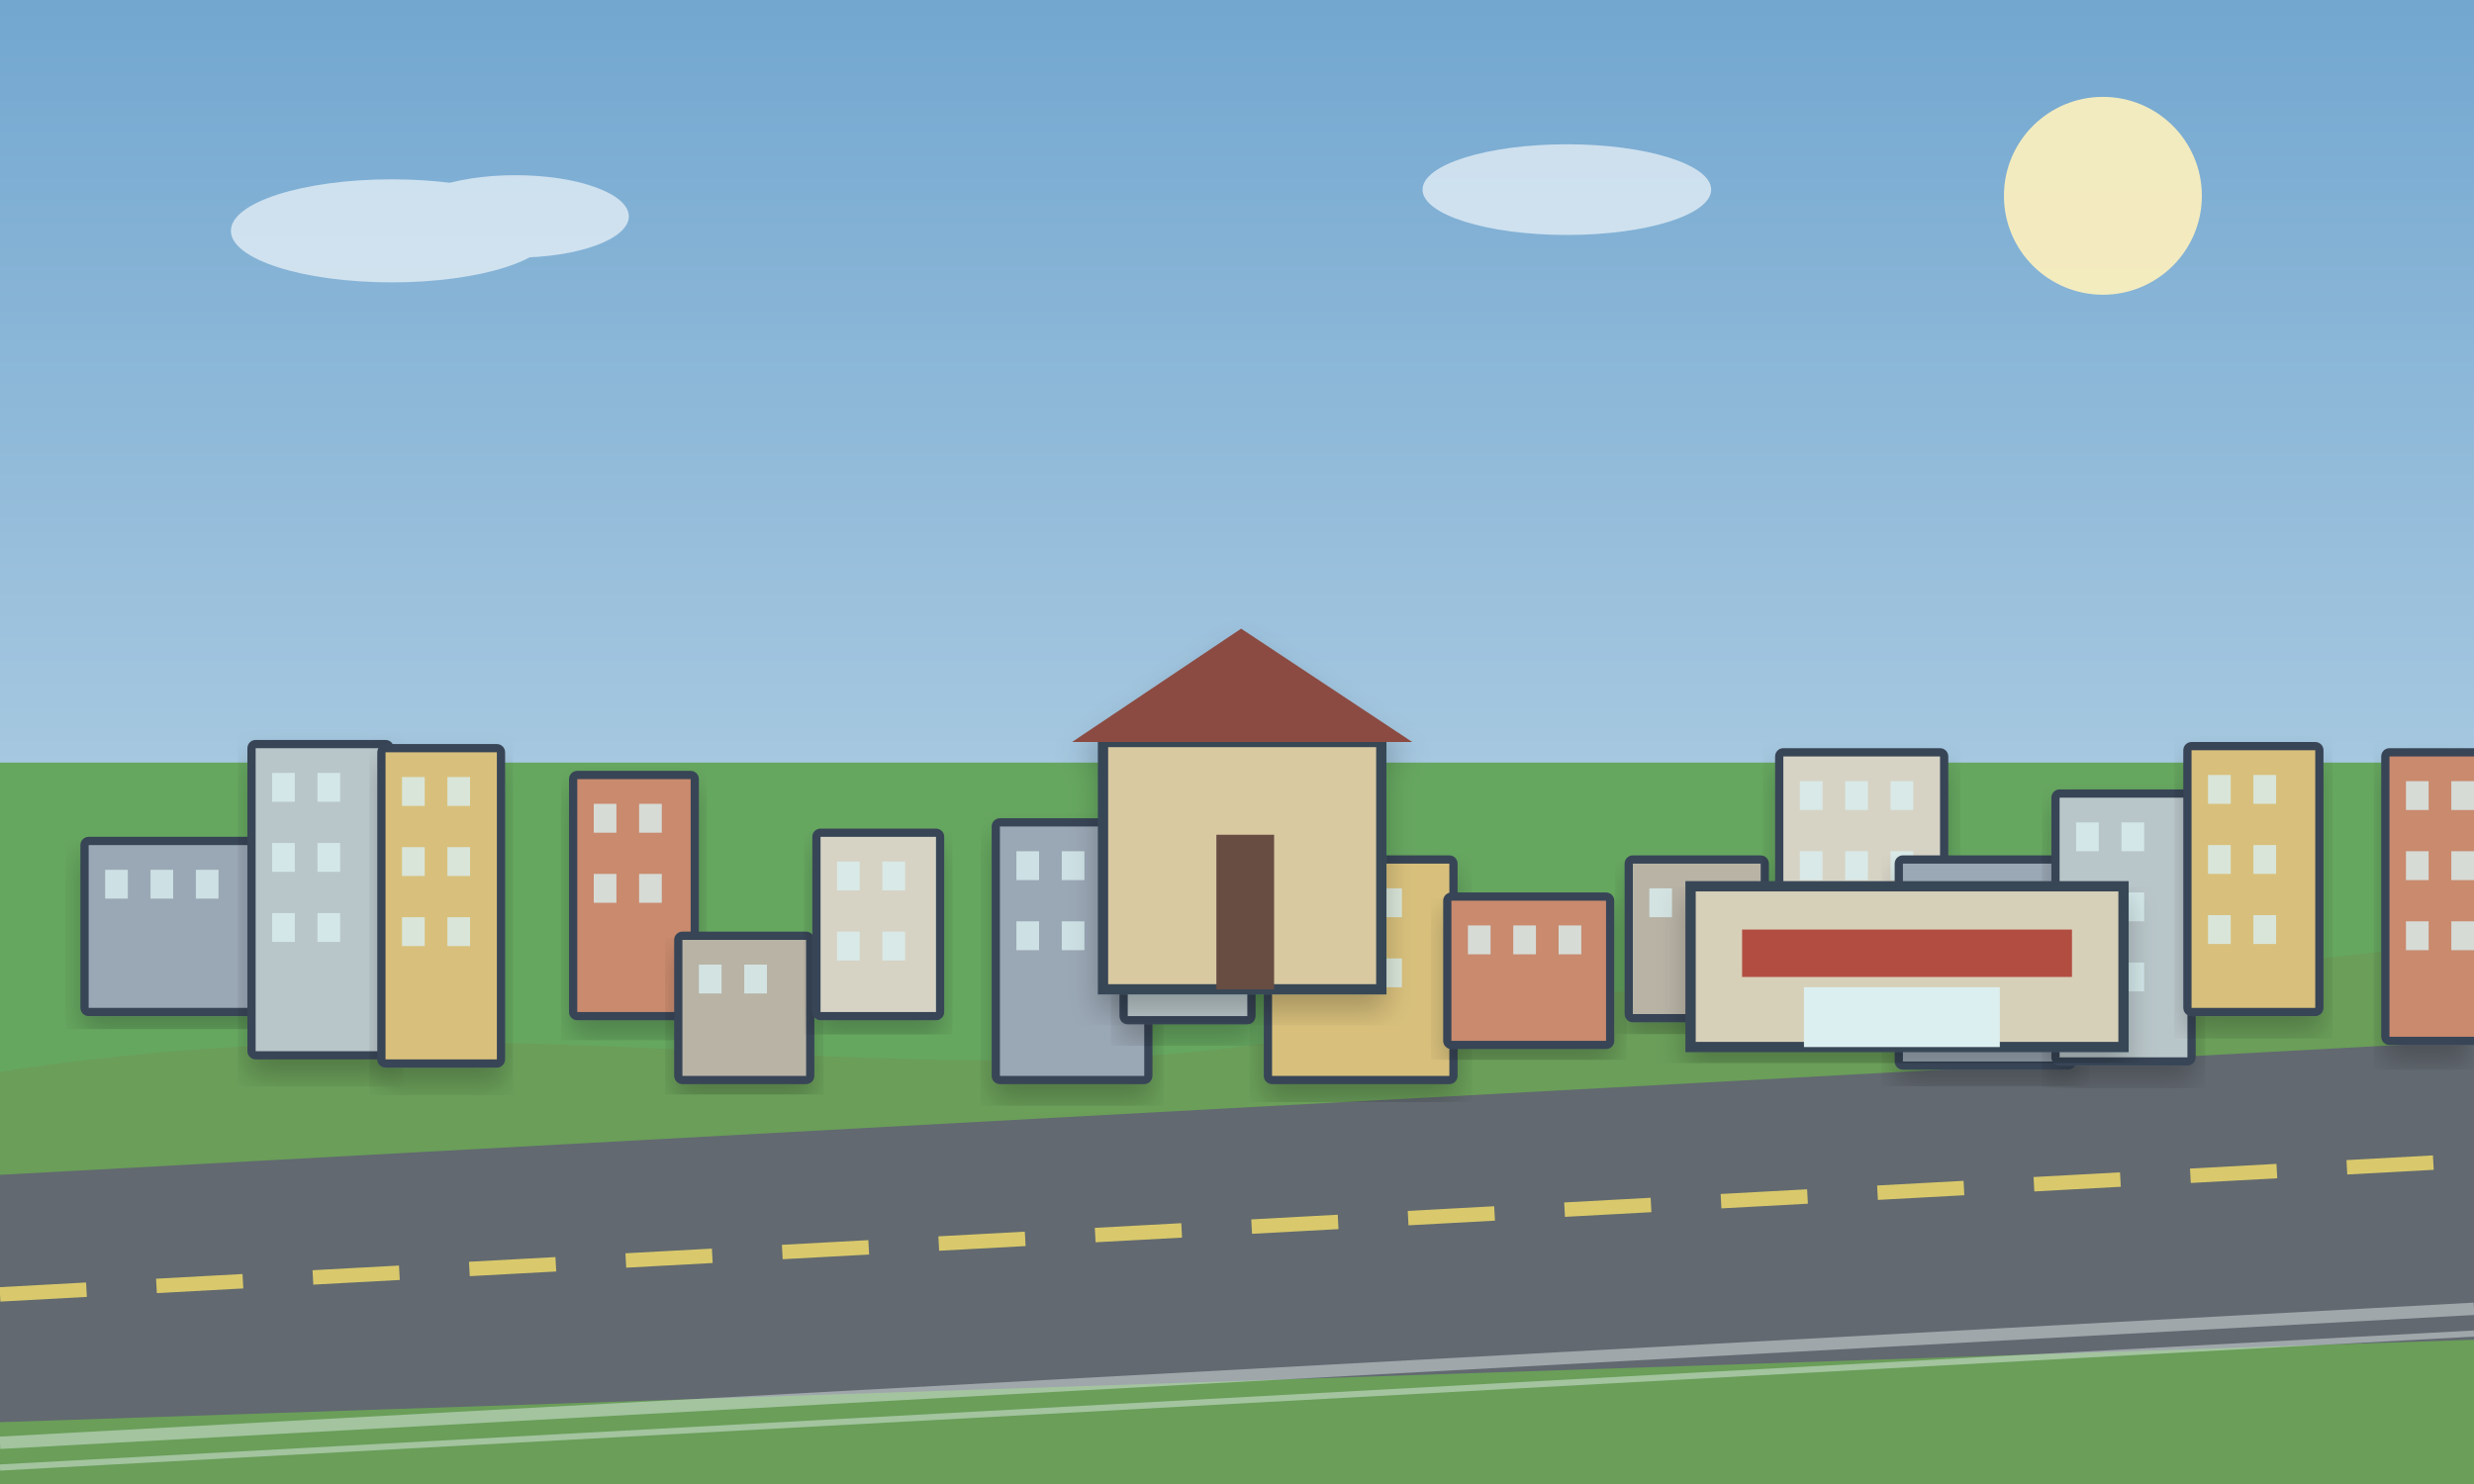
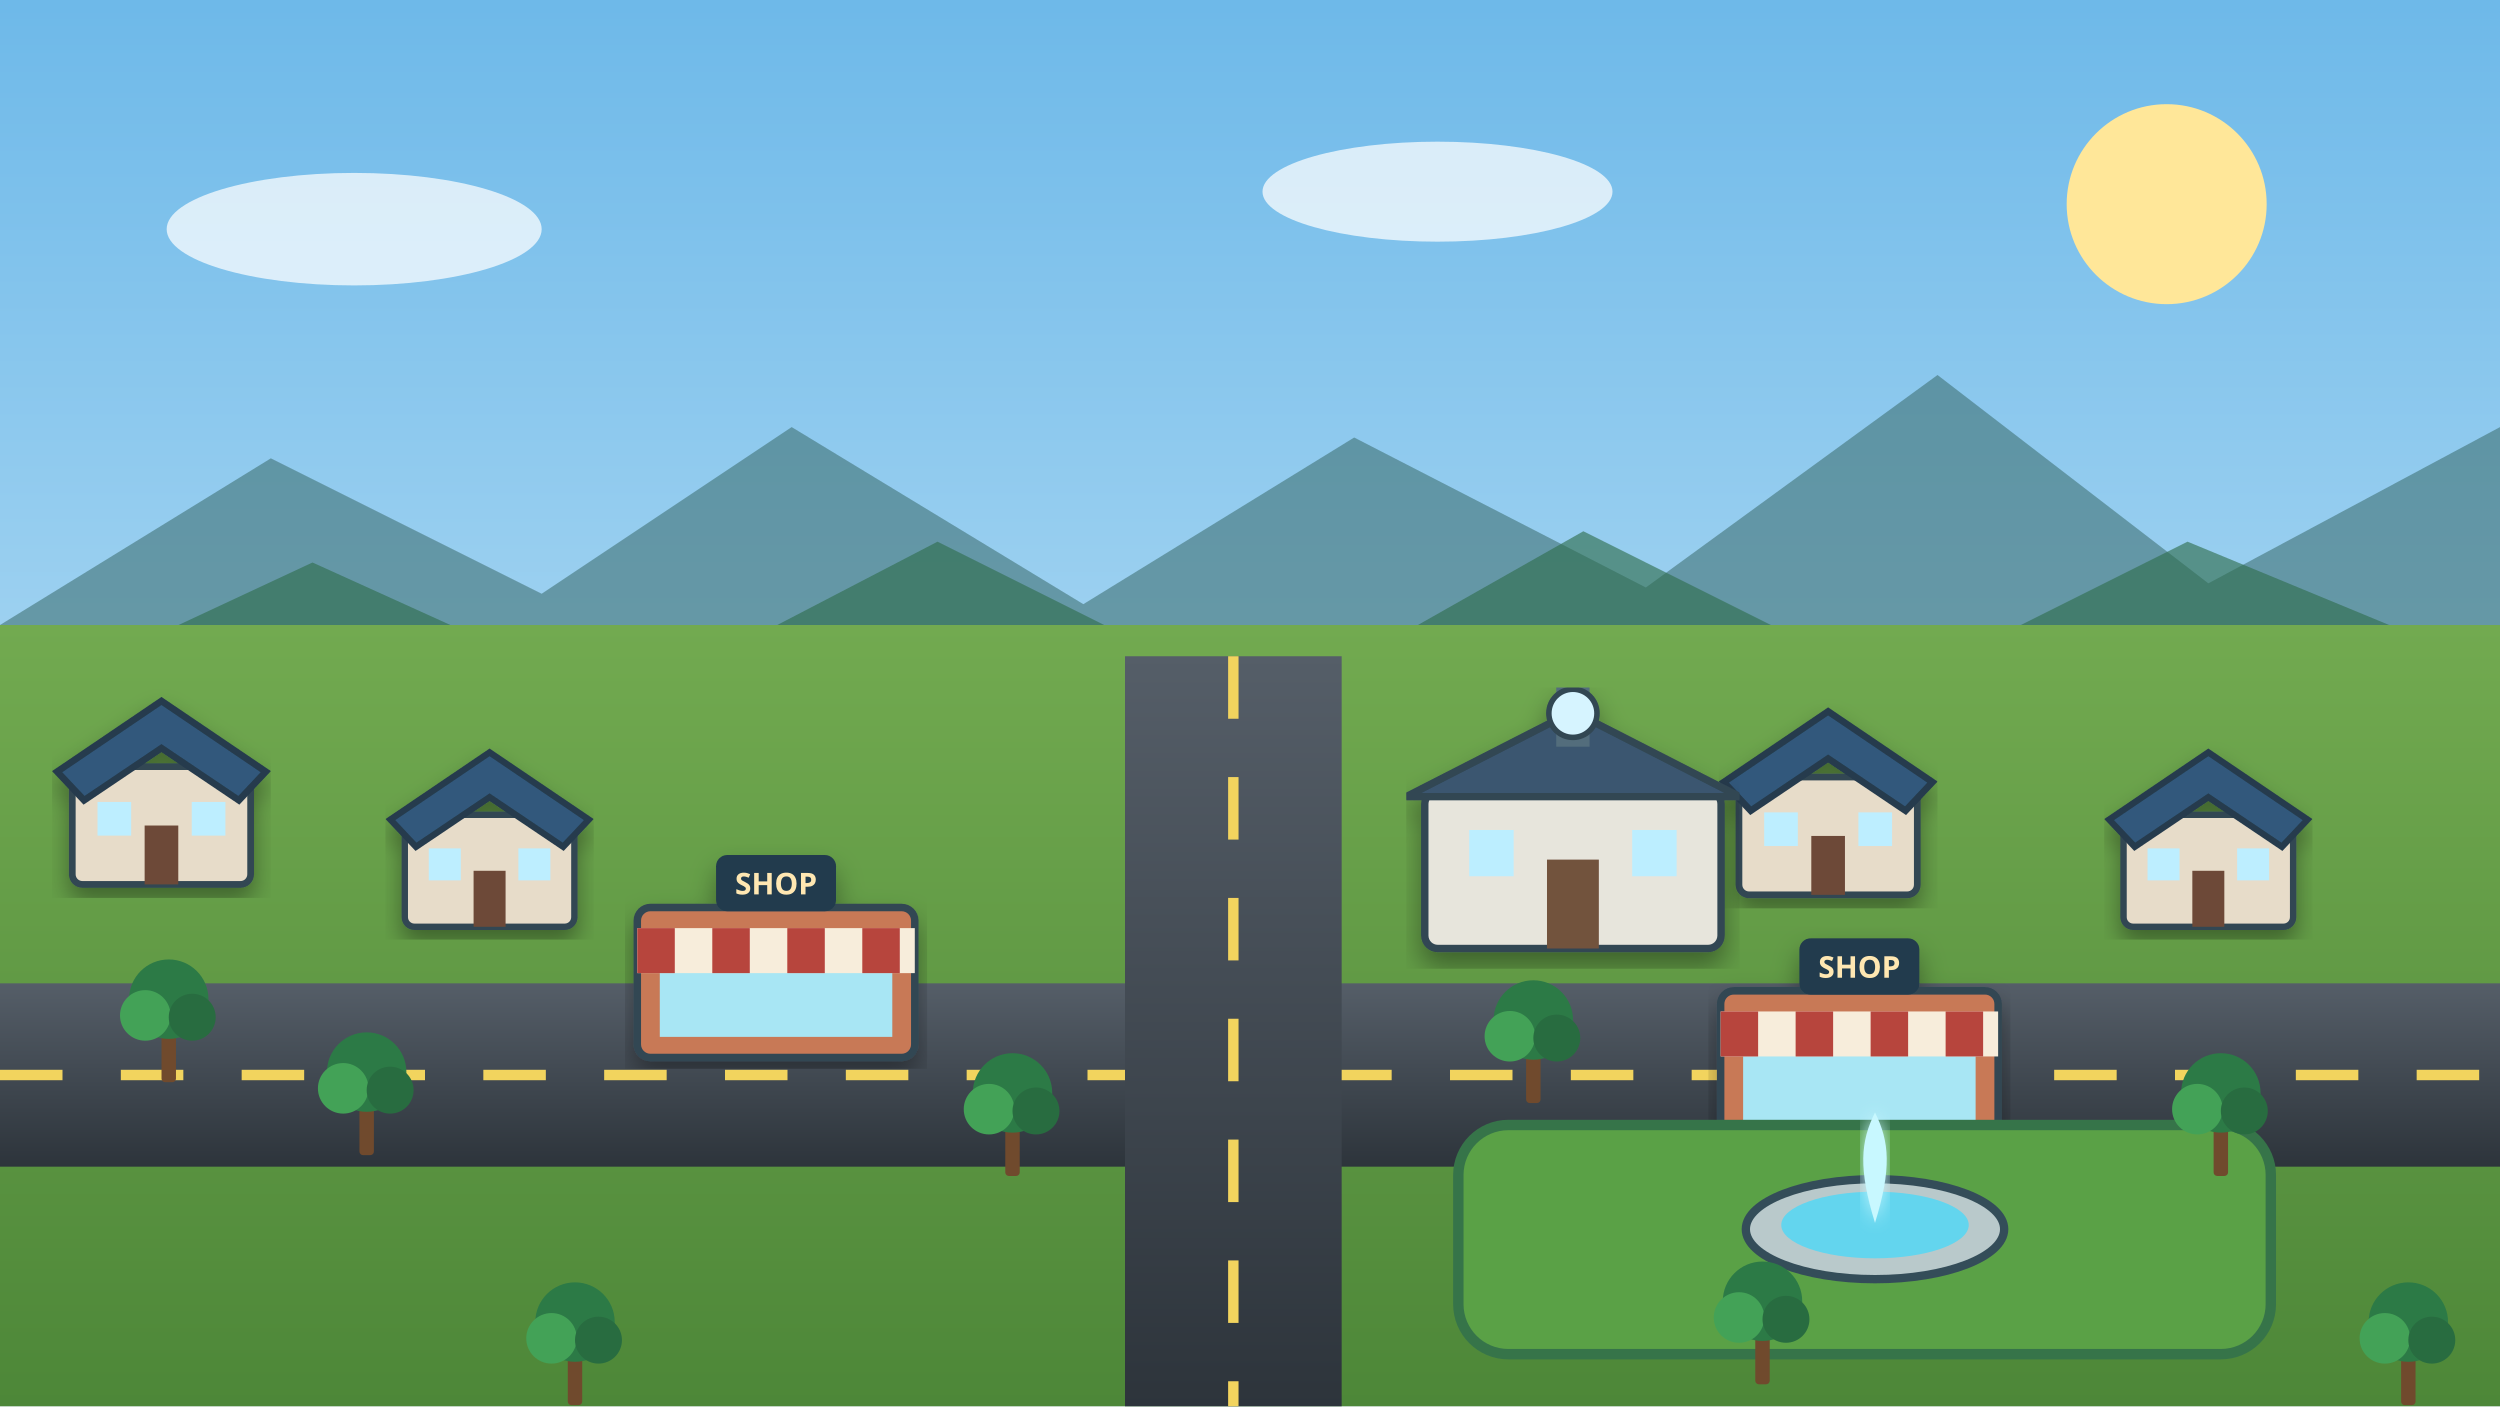
- <svg xmlns="http://www.w3.org/2000/svg" viewBox="0 0 1200 720" role="img" aria-label="Stadtentwicklung Stufe 4">
+ <svg xmlns="http://www.w3.org/2000/svg" viewBox="0 0 1200 675" role="img" aria-label="Kleinstadt">
  <defs>
-     <linearGradient id="sky" x1="0" y1="0" x2="0" y2="1">
-       <stop offset="0" stop-color="#73a7d0" />
-       <stop offset="1" stop-color="#d6e7ef" />
+     <linearGradient id="sky" x2="0" y2="1">
+       <stop stop-color="#6eb9e9" />
+       <stop offset="1" stop-color="#d6eef9" />
    </linearGradient>
-     <linearGradient id="glass" x1="0" y1="0" x2="1" y2="1">
-       <stop stop-color="#9fd5dc" />
-       <stop offset=".55" stop-color="#4f7f96" />
-       <stop offset="1" stop-color="#d4eef2" />
+     <linearGradient id="ground" x2="0" y2="1">
+       <stop stop-color="#72aa50" />
+       <stop offset="1" stop-color="#4d8738" />
    </linearGradient>
-     <filter id="shadow">
-       <feDropShadow dx="0" dy="8" stdDeviation="7" flood-opacity=".23" />
+     <linearGradient id="road" x2="0" y2="1">
+       <stop stop-color="#555e68" />
+       <stop offset="1" stop-color="#2d343b" />
+     </linearGradient>
+     <linearGradient id="glass" x2="1" y2="1">
+       <stop stop-color="#9be1f4" />
+       <stop offset=".5" stop-color="#4a849e" />
+       <stop offset="1" stop-color="#d9f6ff" />
+     </linearGradient>
+     <filter id="s" x="-40%" y="-40%" width="180%" height="200%">
+       <feDropShadow dx="0" dy="8" stdDeviation="7" flood-color="#02070b" flood-opacity=".36" />
    </filter>
+     <filter id="g">
+       <feGaussianBlur stdDeviation="4" result="b" />
+       <feMerge>
+         <feMergeNode in="b" />
+         <feMergeNode in="SourceGraphic" />
+       </feMerge>
+     </filter>
+     <symbol id="house" viewBox="0 0 130 125">
+       <g filter="url(#s)">
+         <rect x="12" y="47" width="106" height="70" rx="6" fill="#e7dcc9" stroke="#314653" stroke-width="4" />
+         <path d="M3 50 65 8l62 42-16 17-46-31-46 31Z" fill="#31597c" stroke="#263b4d" stroke-width="4" />
+         <rect x="27" y="68" width="20" height="20" fill="#bdeeff" />
+         <rect x="83" y="68" width="20" height="20" fill="#bdeeff" />
+         <rect x="55" y="82" width="20" height="35" fill="#6d4a38" />
+       </g>
+     </symbol>
+     <symbol id="shop" viewBox="0 0 160 120">
+       <g filter="url(#s)">
+         <rect x="6" y="34" width="148" height="80" rx="7" fill="#c87957" stroke="#314653" stroke-width="4" />
+         <rect x="18" y="65" width="124" height="38" fill="#a8e6f4" />
+         <path d="M6 45h148v24H6Z" fill="#f7eddb" />
+         <path d="M6 45h20v24H6m40-24h20v24H46m40-24h20v24H86m40-24h20v24h-20Z" fill="#b7443d" />
+         <rect x="48" y="6" width="64" height="30" rx="6" fill="#203b4d" />
+         <text x="80" y="27" text-anchor="middle" font-size="16" font-family="sans-serif" font-weight="700" fill="#ffe7b2">SHOP</text>
+       </g>
+     </symbol>
+     <symbol id="civic" viewBox="0 0 180 150">
+       <g filter="url(#s)">
+         <rect x="10" y="55" width="160" height="85" rx="7" fill="#e7e5dc" stroke="#314653" stroke-width="4" />
+         <path d="M0 58 90 12l90 46Z" fill="#3b5770" stroke="#314653" stroke-width="4" />
+         <rect x="34" y="76" width="24" height="25" fill="#bceeff" />
+         <rect x="122" y="76" width="24" height="25" fill="#bceeff" />
+         <rect x="76" y="92" width="28" height="48" fill="#72533e" />
+         <rect x="81" y="-2" width="18" height="33" fill="#536d7b" />
+         <circle cx="90" cy="13" r="13" fill="#d6f4ff" stroke="#314653" stroke-width="3" />
+       </g>
+     </symbol>
+     <symbol id="tree" viewBox="0 0 60 80">
+       <rect x="26" y="46" width="8" height="28" rx="2" fill="#704a2d" />
+       <circle cx="30" cy="28" r="22" fill="#2c7a46" />
+       <circle cx="17" cy="37" r="14" fill="#43a257" />
+       <circle cx="43" cy="38" r="13" fill="#286c40" />
+     </symbol>
  </defs>
-   <rect width="1200" height="720" fill="url(#sky)" />
-   <circle cx="1020" cy="95" r="48" fill="#fff2bd" opacity=".9" />
-   <g fill="#fff" opacity=".62">
-     <ellipse cx="190" cy="112" rx="78" ry="25" />
-     <ellipse cx="250" cy="105" rx="55" ry="20" />
-     <ellipse cx="760" cy="92" rx="70" ry="22" />
+   <rect width="1200" height="675" fill="url(#sky)" />
+   <circle cx="1040" cy="98" r="48" fill="#ffe799" />
+   <g fill="#fff" opacity=".72">
+     <ellipse cx="170" cy="110" rx="90" ry="27" />
+     <ellipse cx="690" cy="92" rx="84" ry="24" />
  </g>
-   <rect y="370" width="1200" height="350" fill="#66a760" />
-   <path d="M0 520 C260 480 450 540 650 500 C850 460 1030 485 1200 455 L1200 720 0 720Z" fill="#70904f" opacity=".38" />
-   <path d="M0 570 L1200 505 L1200 650 L0 690Z" fill="#626970" />
-   <path d="M0 628 L1200 563" stroke="#e6d46b" stroke-width="7" stroke-dasharray="42 34" opacity=".9" />
-   <g filter="url(#shadow)">
-     <rect x="41" y="408" width="94" height="83" rx="2" fill="#9aa7b4" stroke="#384557" stroke-width="4" />
-     <rect x="51" y="422" width="11" height="14" fill="#d9eff0" opacity=".8" />
-     <rect x="73" y="422" width="11" height="14" fill="#d9eff0" opacity=".8" />
-     <rect x="95" y="422" width="11" height="14" fill="#d9eff0" opacity=".8" />
-   </g>
-   <g filter="url(#shadow)">
-     <rect x="122" y="361" width="67" height="151" rx="2" fill="#b9c6c9" stroke="#384557" stroke-width="4" />
-     <rect x="132" y="375" width="11" height="14" fill="#d9eff0" opacity=".8" />
-     <rect x="154" y="375" width="11" height="14" fill="#d9eff0" opacity=".8" />
-     <rect x="132" y="409" width="11" height="14" fill="#d9eff0" opacity=".8" />
-     <rect x="154" y="409" width="11" height="14" fill="#d9eff0" opacity=".8" />
-     <rect x="132" y="443" width="11" height="14" fill="#d9eff0" opacity=".8" />
-     <rect x="154" y="443" width="11" height="14" fill="#d9eff0" opacity=".8" />
-   </g>
-   <g filter="url(#shadow)">
-     <rect x="185" y="363" width="58" height="153" rx="2" fill="#d8c07b" stroke="#384557" stroke-width="4" />
-     <rect x="195" y="377" width="11" height="14" fill="#d9eff0" opacity=".8" />
-     <rect x="217" y="377" width="11" height="14" fill="#d9eff0" opacity=".8" />
-     <rect x="195" y="411" width="11" height="14" fill="#d9eff0" opacity=".8" />
-     <rect x="217" y="411" width="11" height="14" fill="#d9eff0" opacity=".8" />
-     <rect x="195" y="445" width="11" height="14" fill="#d9eff0" opacity=".8" />
-     <rect x="217" y="445" width="11" height="14" fill="#d9eff0" opacity=".8" />
-   </g>
-   <g filter="url(#shadow)">
-     <rect x="278" y="376" width="59" height="117" rx="2" fill="#c98a6e" stroke="#384557" stroke-width="4" />
-     <rect x="288" y="390" width="11" height="14" fill="#d9eff0" opacity=".8" />
-     <rect x="310" y="390" width="11" height="14" fill="#d9eff0" opacity=".8" />
-     <rect x="288" y="424" width="11" height="14" fill="#d9eff0" opacity=".8" />
-     <rect x="310" y="424" width="11" height="14" fill="#d9eff0" opacity=".8" />
-   </g>
-   <g filter="url(#shadow)">
-     <rect x="329" y="454" width="64" height="70" rx="2" fill="#b8b3a5" stroke="#384557" stroke-width="4" />
-     <rect x="339" y="468" width="11" height="14" fill="#d9eff0" opacity=".8" />
-     <rect x="361" y="468" width="11" height="14" fill="#d9eff0" opacity=".8" />
-   </g>
-   <g filter="url(#shadow)">
-     <rect x="396" y="404" width="60" height="89" rx="2" fill="#d6d3c5" stroke="#384557" stroke-width="4" />
-     <rect x="406" y="418" width="11" height="14" fill="#d9eff0" opacity=".8" />
-     <rect x="428" y="418" width="11" height="14" fill="#d9eff0" opacity=".8" />
-     <rect x="406" y="452" width="11" height="14" fill="#d9eff0" opacity=".8" />
-     <rect x="428" y="452" width="11" height="14" fill="#d9eff0" opacity=".8" />
-   </g>
-   <g filter="url(#shadow)">
-     <rect x="483" y="399" width="74" height="125" rx="2" fill="#9aa7b4" stroke="#384557" stroke-width="4" />
-     <rect x="493" y="413" width="11" height="14" fill="#d9eff0" opacity=".8" />
-     <rect x="515" y="413" width="11" height="14" fill="#d9eff0" opacity=".8" />
-     <rect x="537" y="413" width="11" height="14" fill="#d9eff0" opacity=".8" />
-     <rect x="493" y="447" width="11" height="14" fill="#d9eff0" opacity=".8" />
-     <rect x="515" y="447" width="11" height="14" fill="#d9eff0" opacity=".8" />
-     <rect x="537" y="447" width="11" height="14" fill="#d9eff0" opacity=".8" />
-   </g>
-   <g filter="url(#shadow)">
-     <rect x="545" y="371" width="62" height="124" rx="2" fill="#b9c6c9" stroke="#384557" stroke-width="4" />
-     <rect x="555" y="385" width="11" height="14" fill="#d9eff0" opacity=".8" />
-     <rect x="577" y="385" width="11" height="14" fill="#d9eff0" opacity=".8" />
-     <rect x="555" y="419" width="11" height="14" fill="#d9eff0" opacity=".8" />
-     <rect x="577" y="419" width="11" height="14" fill="#d9eff0" opacity=".8" />
-   </g>
-   <g filter="url(#shadow)">
-     <rect x="615" y="417" width="90" height="107" rx="2" fill="#d8c07b" stroke="#384557" stroke-width="4" />
-     <rect x="625" y="431" width="11" height="14" fill="#d9eff0" opacity=".8" />
-     <rect x="647" y="431" width="11" height="14" fill="#d9eff0" opacity=".8" />
-     <rect x="669" y="431" width="11" height="14" fill="#d9eff0" opacity=".8" />
-     <rect x="625" y="465" width="11" height="14" fill="#d9eff0" opacity=".8" />
-     <rect x="647" y="465" width="11" height="14" fill="#d9eff0" opacity=".8" />
-     <rect x="669" y="465" width="11" height="14" fill="#d9eff0" opacity=".8" />
-   </g>
-   <g filter="url(#shadow)">
-     <rect x="702" y="435" width="79" height="72" rx="2" fill="#c98a6e" stroke="#384557" stroke-width="4" />
-     <rect x="712" y="449" width="11" height="14" fill="#d9eff0" opacity=".8" />
-     <rect x="734" y="449" width="11" height="14" fill="#d9eff0" opacity=".8" />
-     <rect x="756" y="449" width="11" height="14" fill="#d9eff0" opacity=".8" />
-   </g>
-   <g filter="url(#shadow)">
-     <rect x="790" y="417" width="66" height="77" rx="2" fill="#b8b3a5" stroke="#384557" stroke-width="4" />
-     <rect x="800" y="431" width="11" height="14" fill="#d9eff0" opacity=".8" />
-     <rect x="822" y="431" width="11" height="14" fill="#d9eff0" opacity=".8" />
-   </g>
-   <g filter="url(#shadow)">
-     <rect x="863" y="365" width="80" height="132" rx="2" fill="#d6d3c5" stroke="#384557" stroke-width="4" />
-     <rect x="873" y="379" width="11" height="14" fill="#d9eff0" opacity=".8" />
-     <rect x="895" y="379" width="11" height="14" fill="#d9eff0" opacity=".8" />
-     <rect x="917" y="379" width="11" height="14" fill="#d9eff0" opacity=".8" />
-     <rect x="873" y="413" width="11" height="14" fill="#d9eff0" opacity=".8" />
-     <rect x="895" y="413" width="11" height="14" fill="#d9eff0" opacity=".8" />
-     <rect x="917" y="413" width="11" height="14" fill="#d9eff0" opacity=".8" />
-     <rect x="873" y="447" width="11" height="14" fill="#d9eff0" opacity=".8" />
-     <rect x="895" y="447" width="11" height="14" fill="#d9eff0" opacity=".8" />
-     <rect x="917" y="447" width="11" height="14" fill="#d9eff0" opacity=".8" />
-   </g>
-   <g filter="url(#shadow)">
-     <rect x="921" y="417" width="84" height="100" rx="2" fill="#9aa7b4" stroke="#384557" stroke-width="4" />
-     <rect x="931" y="431" width="11" height="14" fill="#d9eff0" opacity=".8" />
-     <rect x="953" y="431" width="11" height="14" fill="#d9eff0" opacity=".8" />
-     <rect x="975" y="431" width="11" height="14" fill="#d9eff0" opacity=".8" />
-     <rect x="931" y="465" width="11" height="14" fill="#d9eff0" opacity=".8" />
-     <rect x="953" y="465" width="11" height="14" fill="#d9eff0" opacity=".8" />
-     <rect x="975" y="465" width="11" height="14" fill="#d9eff0" opacity=".8" />
-   </g>
-   <g filter="url(#shadow)">
-     <rect x="997" y="385" width="66" height="130" rx="2" fill="#b9c6c9" stroke="#384557" stroke-width="4" />
-     <rect x="1007" y="399" width="11" height="14" fill="#d9eff0" opacity=".8" />
-     <rect x="1029" y="399" width="11" height="14" fill="#d9eff0" opacity=".8" />
-     <rect x="1007" y="433" width="11" height="14" fill="#d9eff0" opacity=".8" />
-     <rect x="1029" y="433" width="11" height="14" fill="#d9eff0" opacity=".8" />
-     <rect x="1007" y="467" width="11" height="14" fill="#d9eff0" opacity=".8" />
-     <rect x="1029" y="467" width="11" height="14" fill="#d9eff0" opacity=".8" />
-   </g>
-   <g filter="url(#shadow)">
-     <rect x="1061" y="362" width="64" height="129" rx="2" fill="#d8c07b" stroke="#384557" stroke-width="4" />
-     <rect x="1071" y="376" width="11" height="14" fill="#d9eff0" opacity=".8" />
-     <rect x="1093" y="376" width="11" height="14" fill="#d9eff0" opacity=".8" />
-     <rect x="1071" y="410" width="11" height="14" fill="#d9eff0" opacity=".8" />
-     <rect x="1093" y="410" width="11" height="14" fill="#d9eff0" opacity=".8" />
-     <rect x="1071" y="444" width="11" height="14" fill="#d9eff0" opacity=".8" />
-     <rect x="1093" y="444" width="11" height="14" fill="#d9eff0" opacity=".8" />
-   </g>
-   <g filter="url(#shadow)">
-     <rect x="1157" y="365" width="56" height="140" rx="2" fill="#c98a6e" stroke="#384557" stroke-width="4" />
-     <rect x="1167" y="379" width="11" height="14" fill="#d9eff0" opacity=".8" />
-     <rect x="1189" y="379" width="11" height="14" fill="#d9eff0" opacity=".8" />
-     <rect x="1167" y="413" width="11" height="14" fill="#d9eff0" opacity=".8" />
-     <rect x="1189" y="413" width="11" height="14" fill="#d9eff0" opacity=".8" />
-     <rect x="1167" y="447" width="11" height="14" fill="#d9eff0" opacity=".8" />
-     <rect x="1189" y="447" width="11" height="14" fill="#d9eff0" opacity=".8" />
-   </g>
-   <g filter="url(#shadow)">
-     <rect x="535" y="360" width="135" height="120" fill="#d8c9a1" stroke="#394657" stroke-width="5" />
-     <path d="M520 360 L602 305 L685 360Z" fill="#8b4c42" />
-     <rect x="590" y="405" width="28" height="75" fill="#684d42" />
-   </g>
-   <g filter="url(#shadow)">
-     <rect x="820" y="430" width="210" height="78" fill="#d7d0b8" stroke="#394657" stroke-width="5" />
-     <rect x="845" y="451" width="160" height="23" fill="#b24d42" />
-     <rect x="875" y="479" width="95" height="29" fill="#dceff0" />
-   </g>
-   <g opacity=".45">
-     <path d="M0 700 L1200 635" stroke="#e8f2f3" stroke-width="6" />
-     <path d="M0 712 L1200 647" stroke="#e8f2f3" stroke-width="3" />
-   </g>
+   <path d="M0 300 130 220 260 285 380 205 520 290 650 210 790 282 930 180 1060 280 1200 205V420H0Z" fill="#38696a" opacity=".55" />
+   <path d="M0 340 150 270 300 338 450 260 610 340 760 255 910 330 1050 260 1200 322V440H0Z" fill="#2f6d4d" opacity=".63" />
+   <rect y="300" width="1200" height="375" fill="url(#ground)" />
+   <rect y="472" width="1200" height="88" fill="url(#road)" />
+   <path d="M0 516H1200" stroke="#f2d45e" stroke-width="5" stroke-dasharray="30 28" />
+   <rect x="540" y="315" width="104" height="360" fill="url(#road)" />
+   <path d="M592 315V675" stroke="#f2d45e" stroke-width="5" stroke-dasharray="30 28" />
+   <use href="#house" x="25" y="330" width="105" height="101" />
+   <use href="#house" x="185" y="355" width="100" height="96" />
+   <use href="#house" x="825" y="335" width="105" height="101" />
+   <use href="#house" x="1010" y="355" width="100" height="96" />
+   <use href="#civic" x="675" y="330" width="160" height="135" />
+   <use href="#shop" x="300" y="405" width="145" height="108" />
+   <use href="#shop" x="820" y="445" width="145" height="108" />
+   <rect x="700" y="540" width="390" height="110" rx="24" fill="#5aa146" stroke="#367449" stroke-width="5" />
+   <ellipse cx="900" cy="590" rx="62" ry="24" fill="#b9c9cb" stroke="#344d59" stroke-width="4" />
+   <ellipse cx="900" cy="588" rx="45" ry="16" fill="#63d5ee" />
+   <path d="M900 587c-8-26-7-39 0-53 7 14 8 27 0 53Z" fill="#c8f8ff" filter="url(#g)" />
+   <use href="#tree" x="55" y="455" width="52" height="70" />
+   <use href="#tree" x="150" y="490" width="52" height="70" />
+   <use href="#tree" x="250" y="610" width="52" height="70" />
+   <use href="#tree" x="460" y="500" width="52" height="70" />
+   <use href="#tree" x="710" y="465" width="52" height="70" />
+   <use href="#tree" x="820" y="600" width="52" height="70" />
+   <use href="#tree" x="1040" y="500" width="52" height="70" />
+   <use href="#tree" x="1130" y="610" width="52" height="70" />
</svg>
